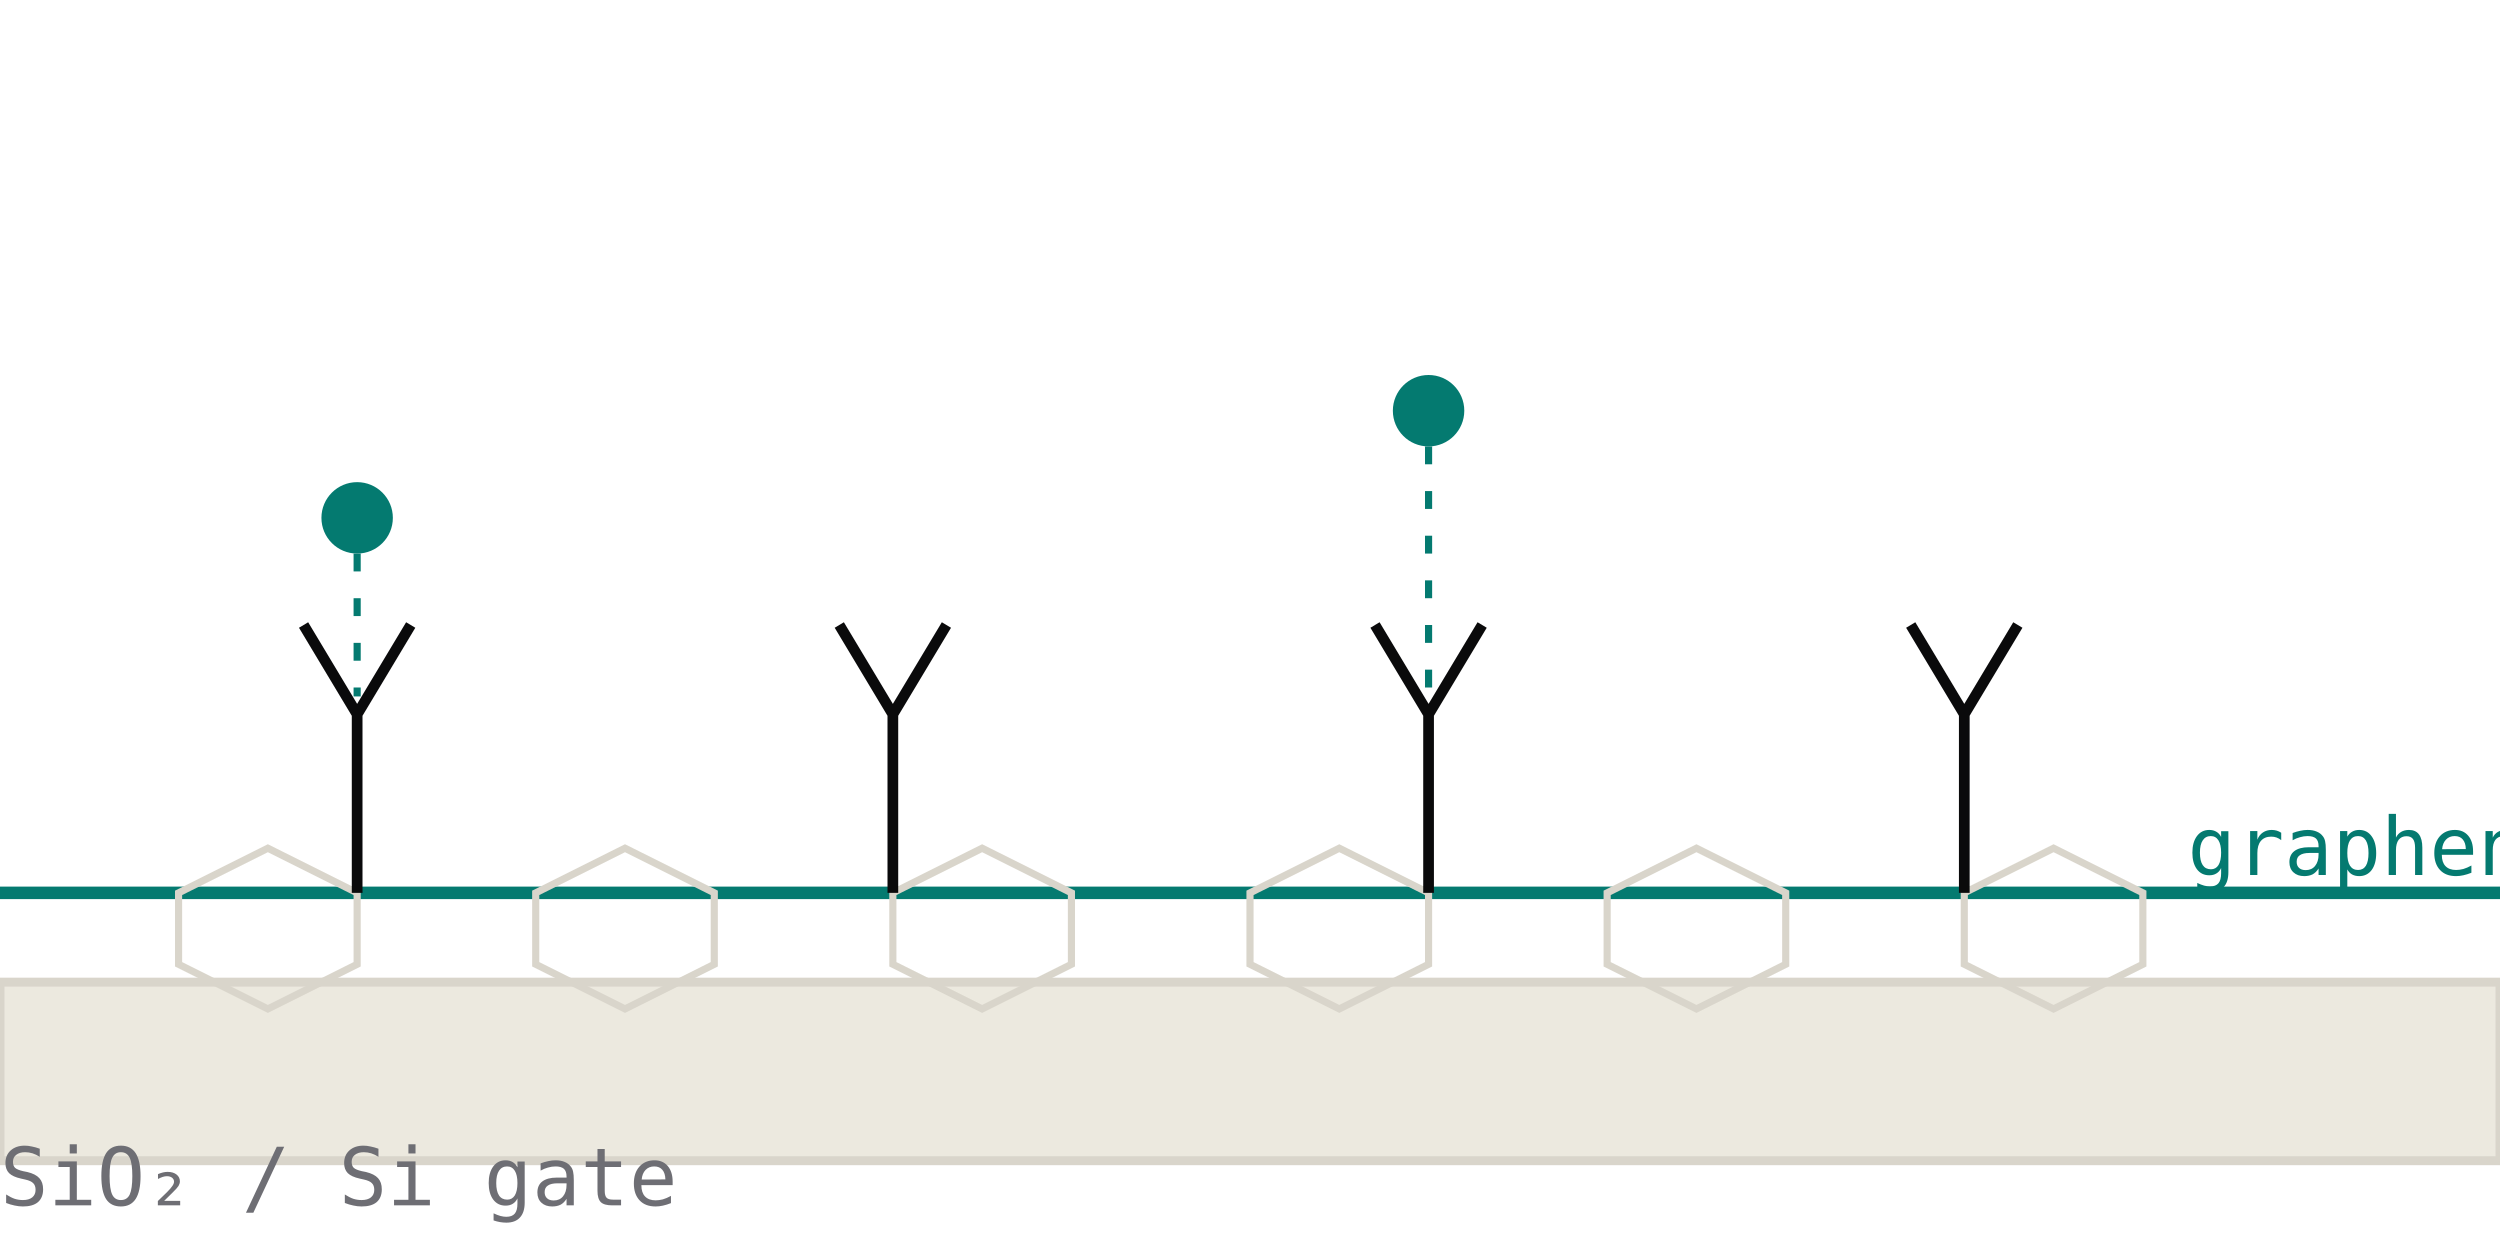
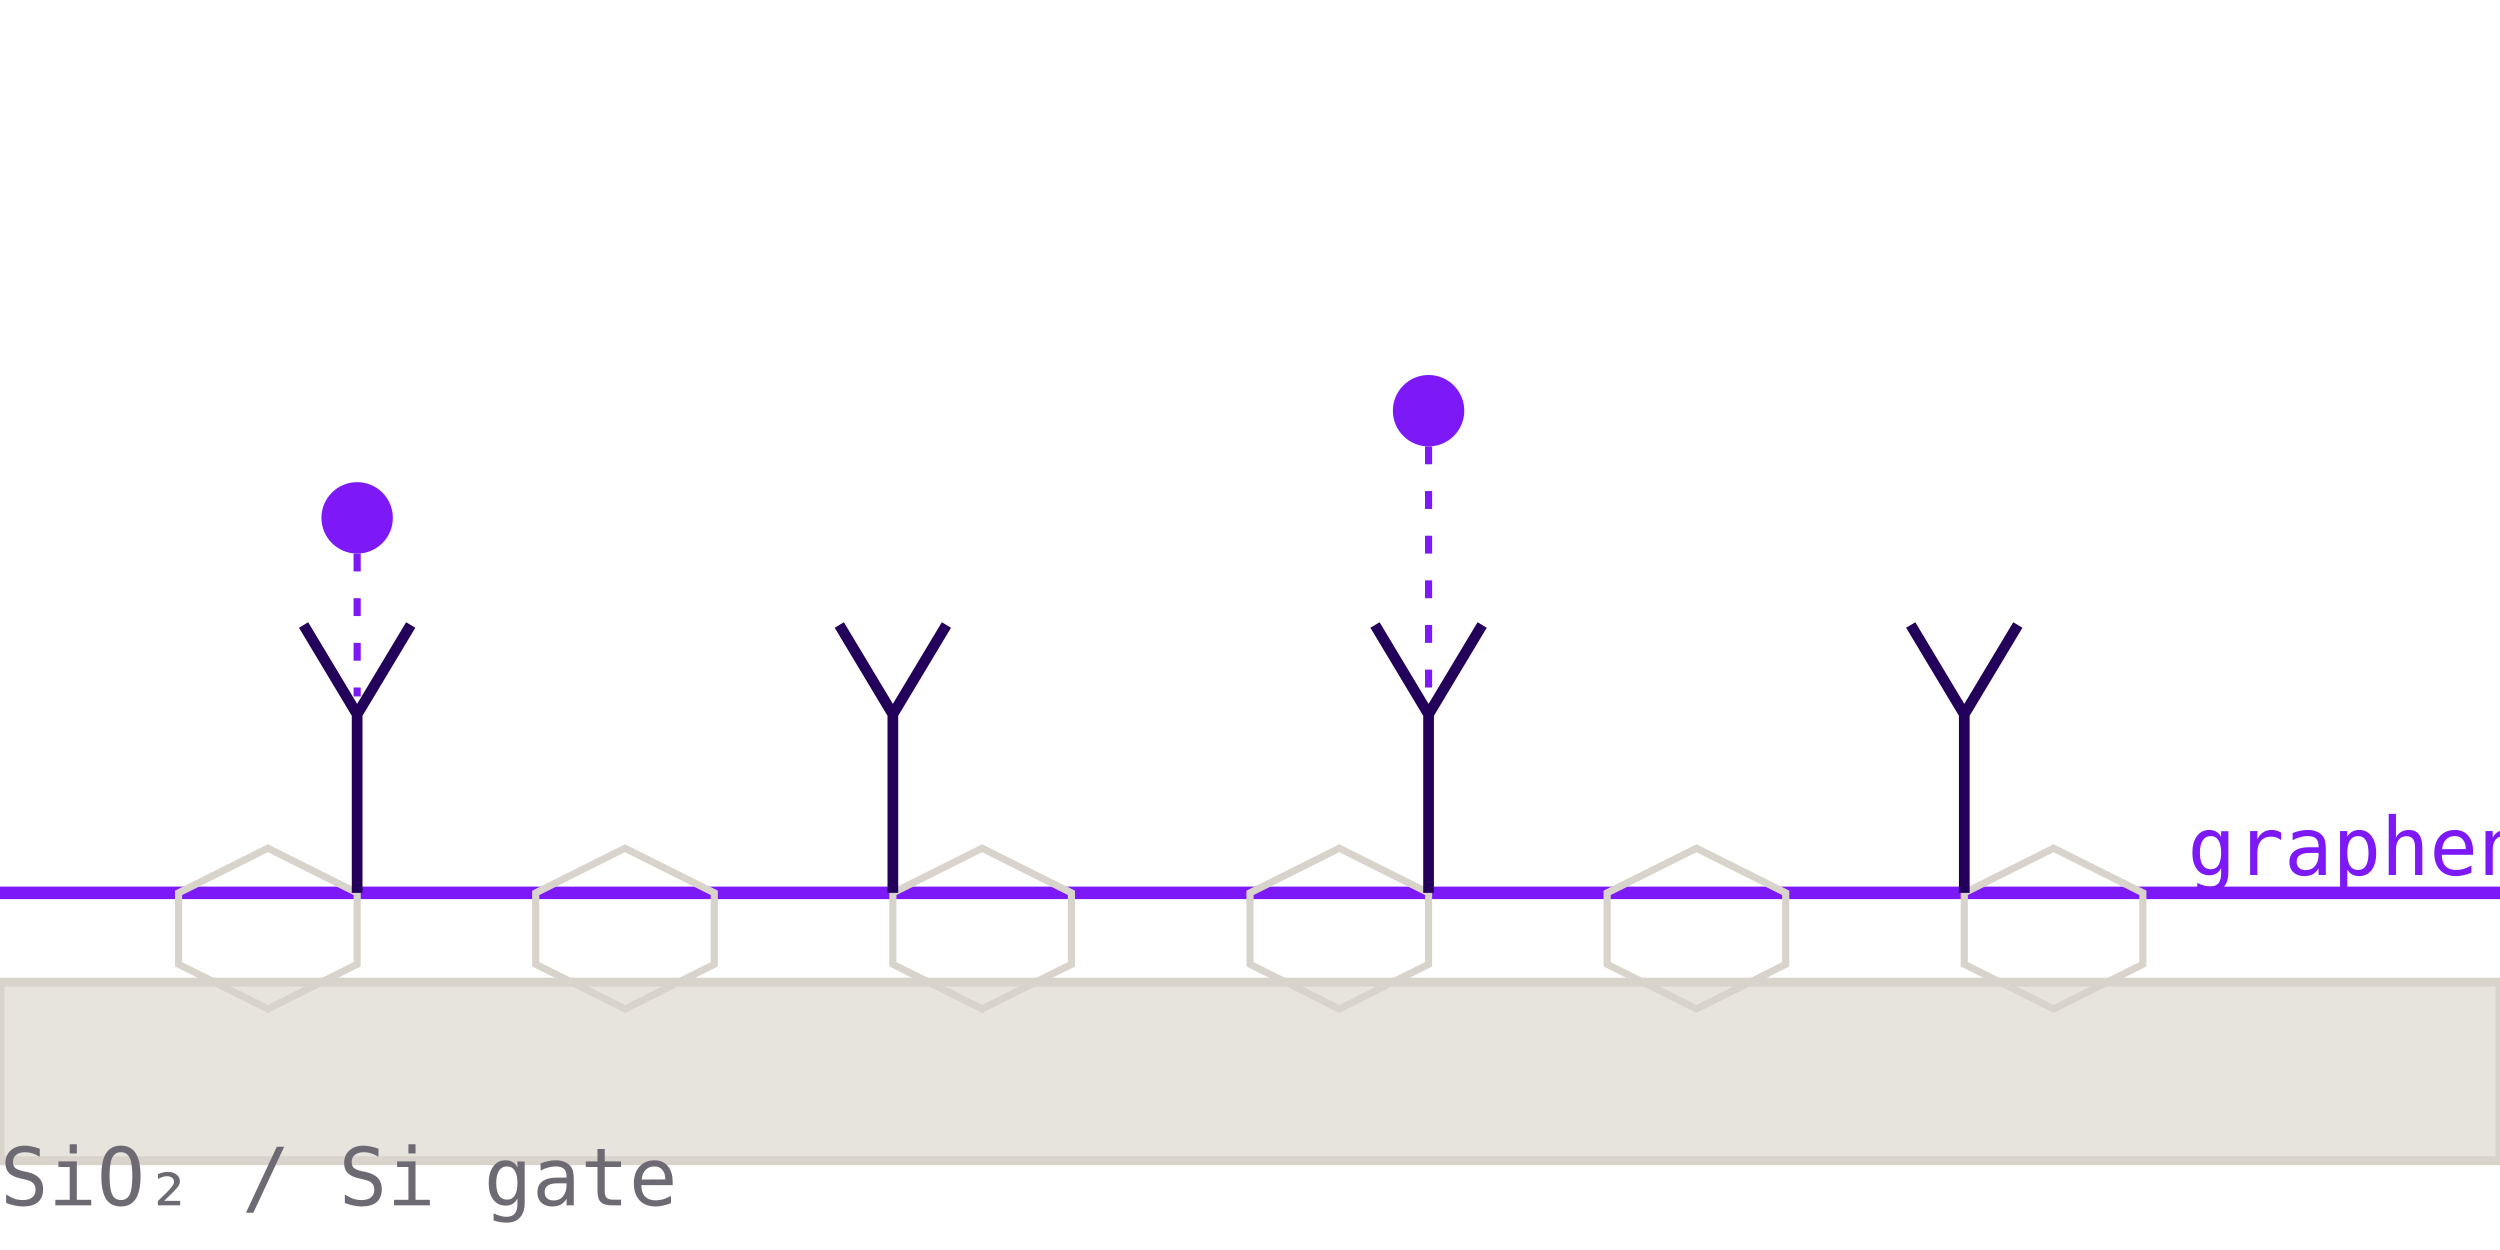
<svg xmlns="http://www.w3.org/2000/svg" viewBox="0 0 280 140" font-family="ui-monospace, 'JetBrains Mono', 'SFMono-Regular', Menlo, monospace">
-   <rect x="0" y="110" width="280" height="20" fill="#ECE9DF" stroke="#D9D5CB" />
-   <line x1="0" y1="100" x2="280" y2="100" stroke="#047A70" stroke-width="1.4" />
-   <g stroke="#D9D5CB" fill="none" stroke-width="0.8">
+   <rect x="0" y="110" width="280" height="20" fill="#e6e4dd" stroke="#d8d4cb" />
+   <line x1="0" y1="100" x2="280" y2="100" stroke="#7c19f6" stroke-width="1.4" />
+   <g stroke="#d8d4cb" fill="none" stroke-width="0.8">
    <polygon points="20,100 30,95 40,100 40,108 30,113 20,108" />
    <polygon points="60,100 70,95 80,100 80,108 70,113 60,108" />
    <polygon points="100,100 110,95 120,100 120,108 110,113 100,108" />
    <polygon points="140,100 150,95 160,100 160,108 150,113 140,108" />
    <polygon points="180,100 190,95 200,100 200,108 190,113 180,108" />
    <polygon points="220,100 230,95 240,100 240,108 230,113 220,108" />
  </g>
-   <g stroke="#0A0A0B" stroke-width="1.2" fill="none">
+   <g stroke="#230059" stroke-width="1.2" fill="none">
    <path d="M40 100 L40 80 M40 80 L34 70 M40 80 L46 70" />
    <path d="M100 100 L100 80 M100 80 L94 70 M100 80 L106 70" />
    <path d="M160 100 L160 80 M160 80 L154 70 M160 80 L166 70" />
    <path d="M220 100 L220 80 M220 80 L214 70 M220 80 L226 70" />
  </g>
-   <g fill="#047A70">
+   <g fill="#7c19f6">
    <circle cx="40" cy="58" r="4" />
    <circle cx="160" cy="46" r="4" />
  </g>
-   <g stroke="#047A70" stroke-width="0.8" stroke-dasharray="2 3" fill="none">
+   <g stroke="#7c19f6" stroke-width="0.8" stroke-dasharray="2 3" fill="none">
    <path d="M40 62 L40 78" />
    <path d="M160 50 L160 78" />
  </g>
-   <text x="0" y="135" font-size="9" fill="#6E6E74">SiO₂ / Si gate</text>
-   <text x="245" y="98" font-size="9" fill="#047A70">graphene</text>
+   <text x="0" y="135" font-size="9" fill="#6e6a74">SiO₂ / Si gate</text>
+   <text x="245" y="98" font-size="9" fill="#7c19f6">graphene</text>
</svg>
